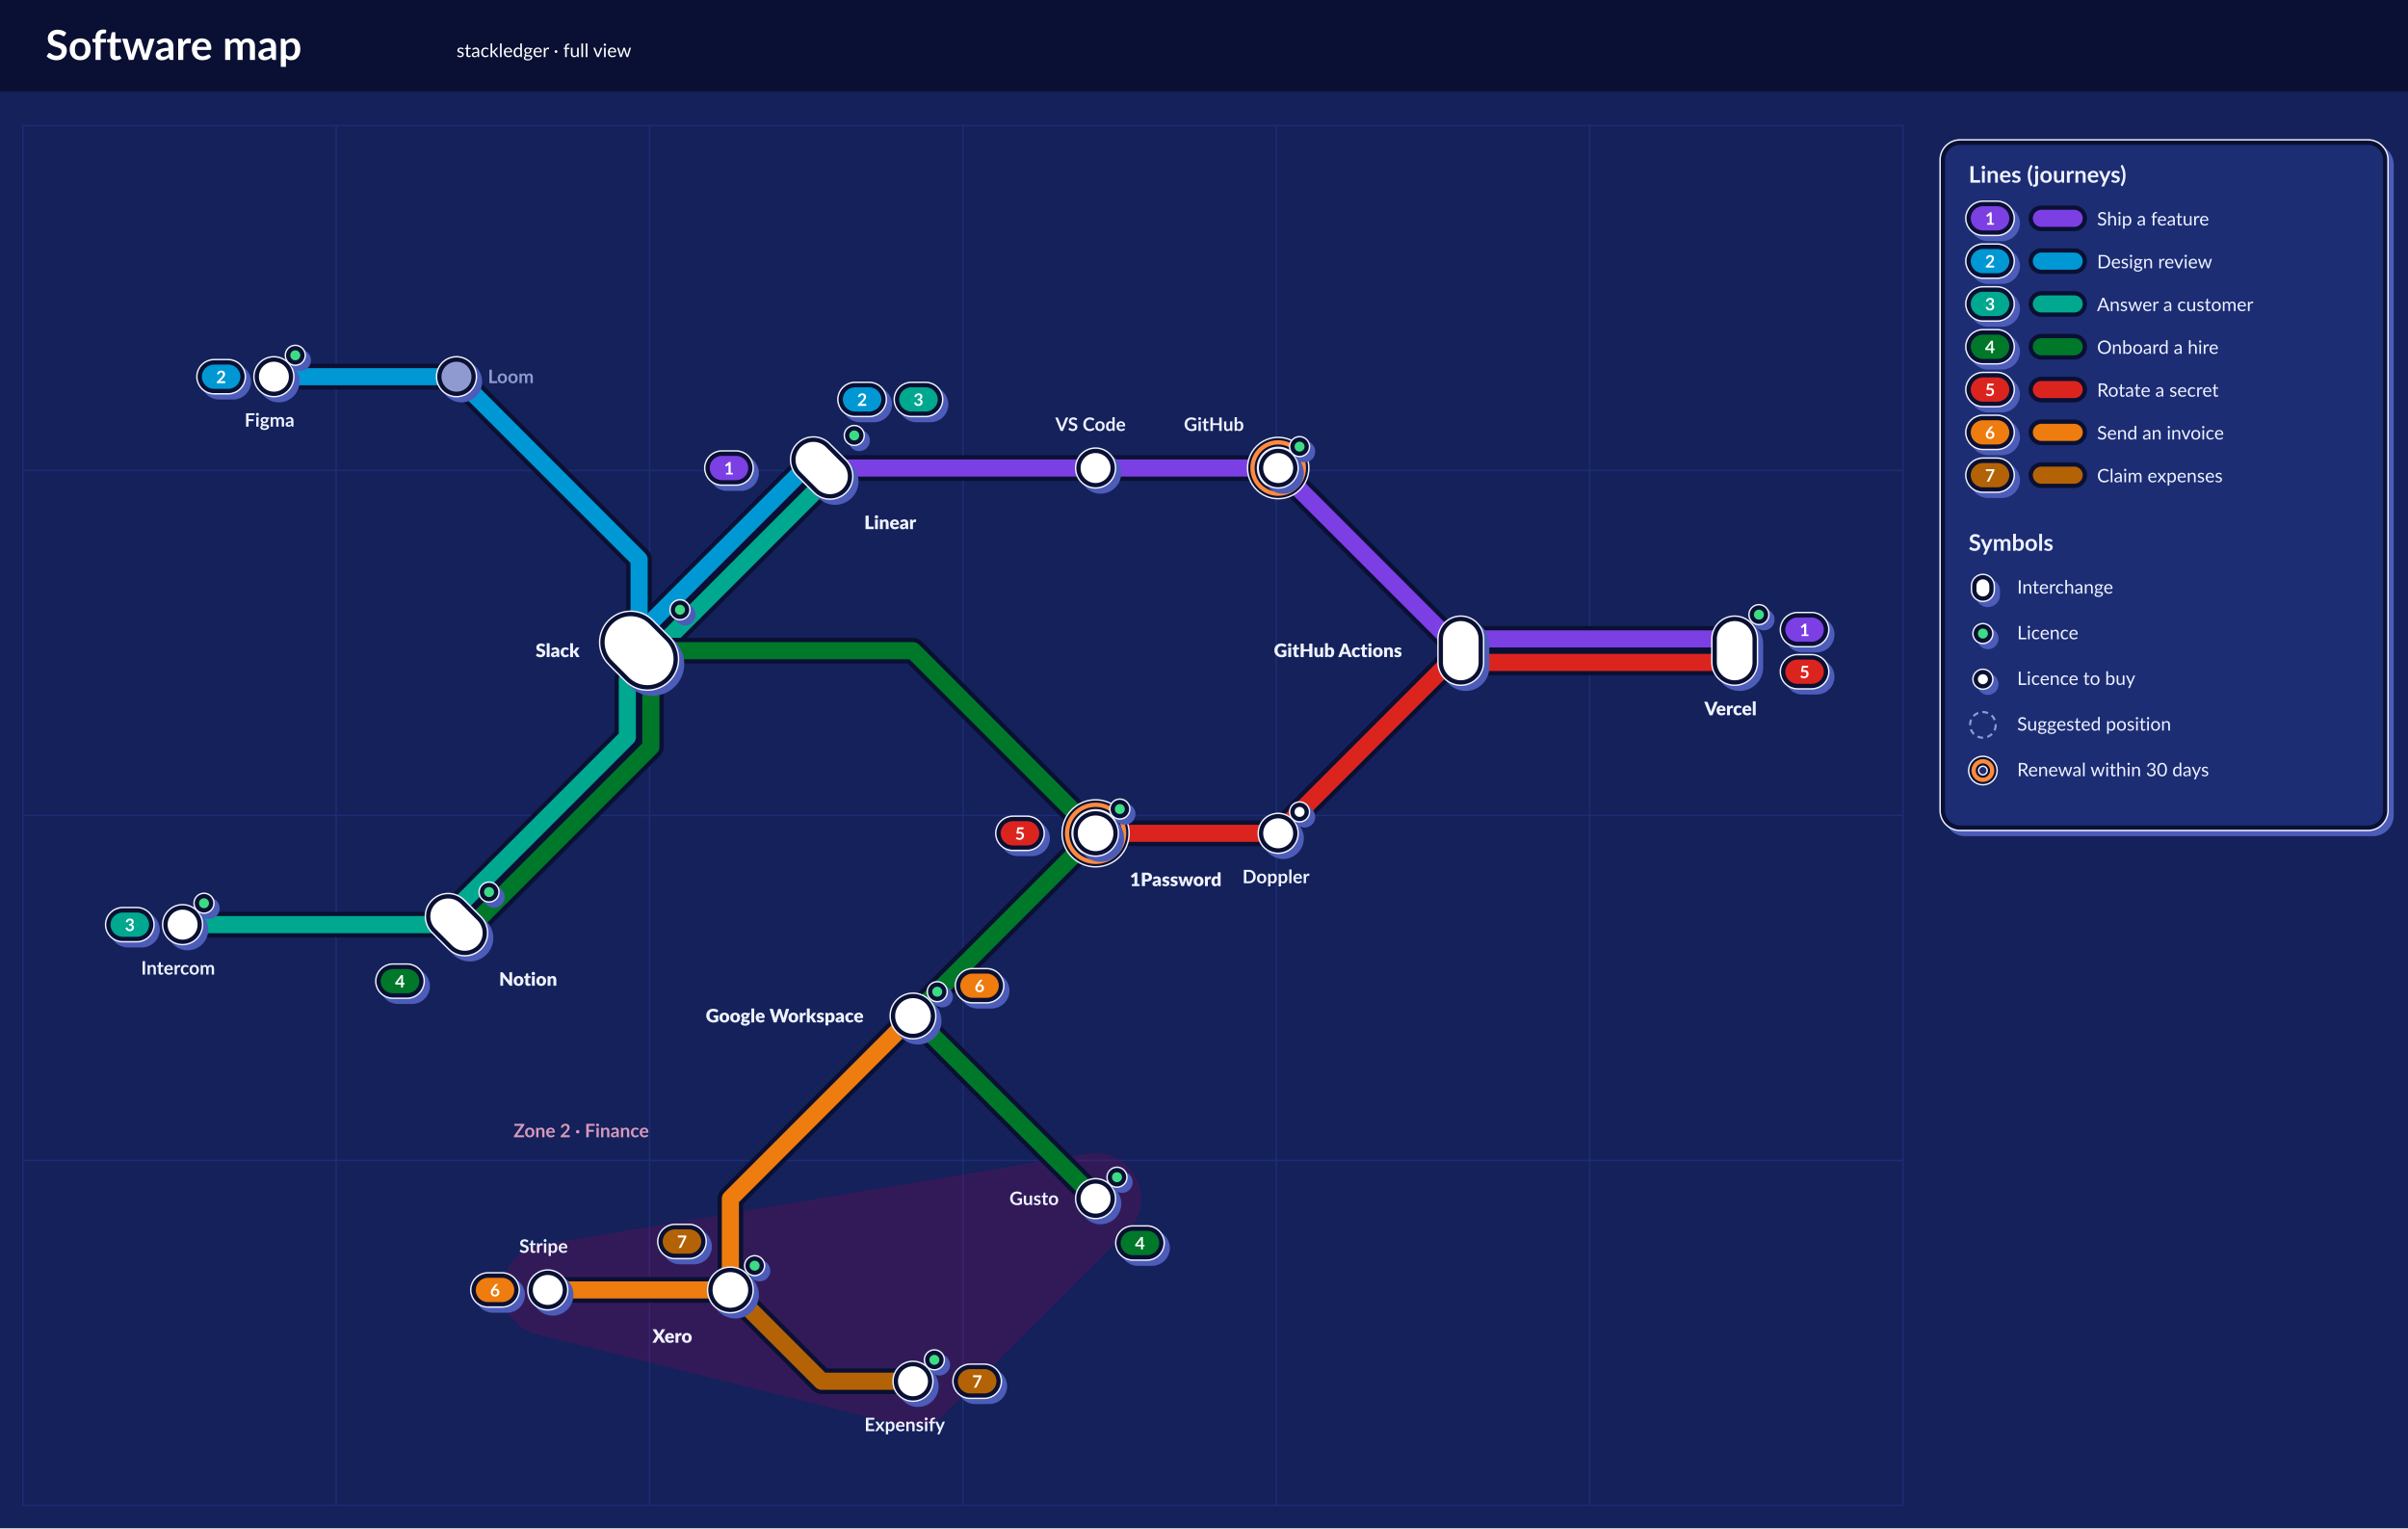
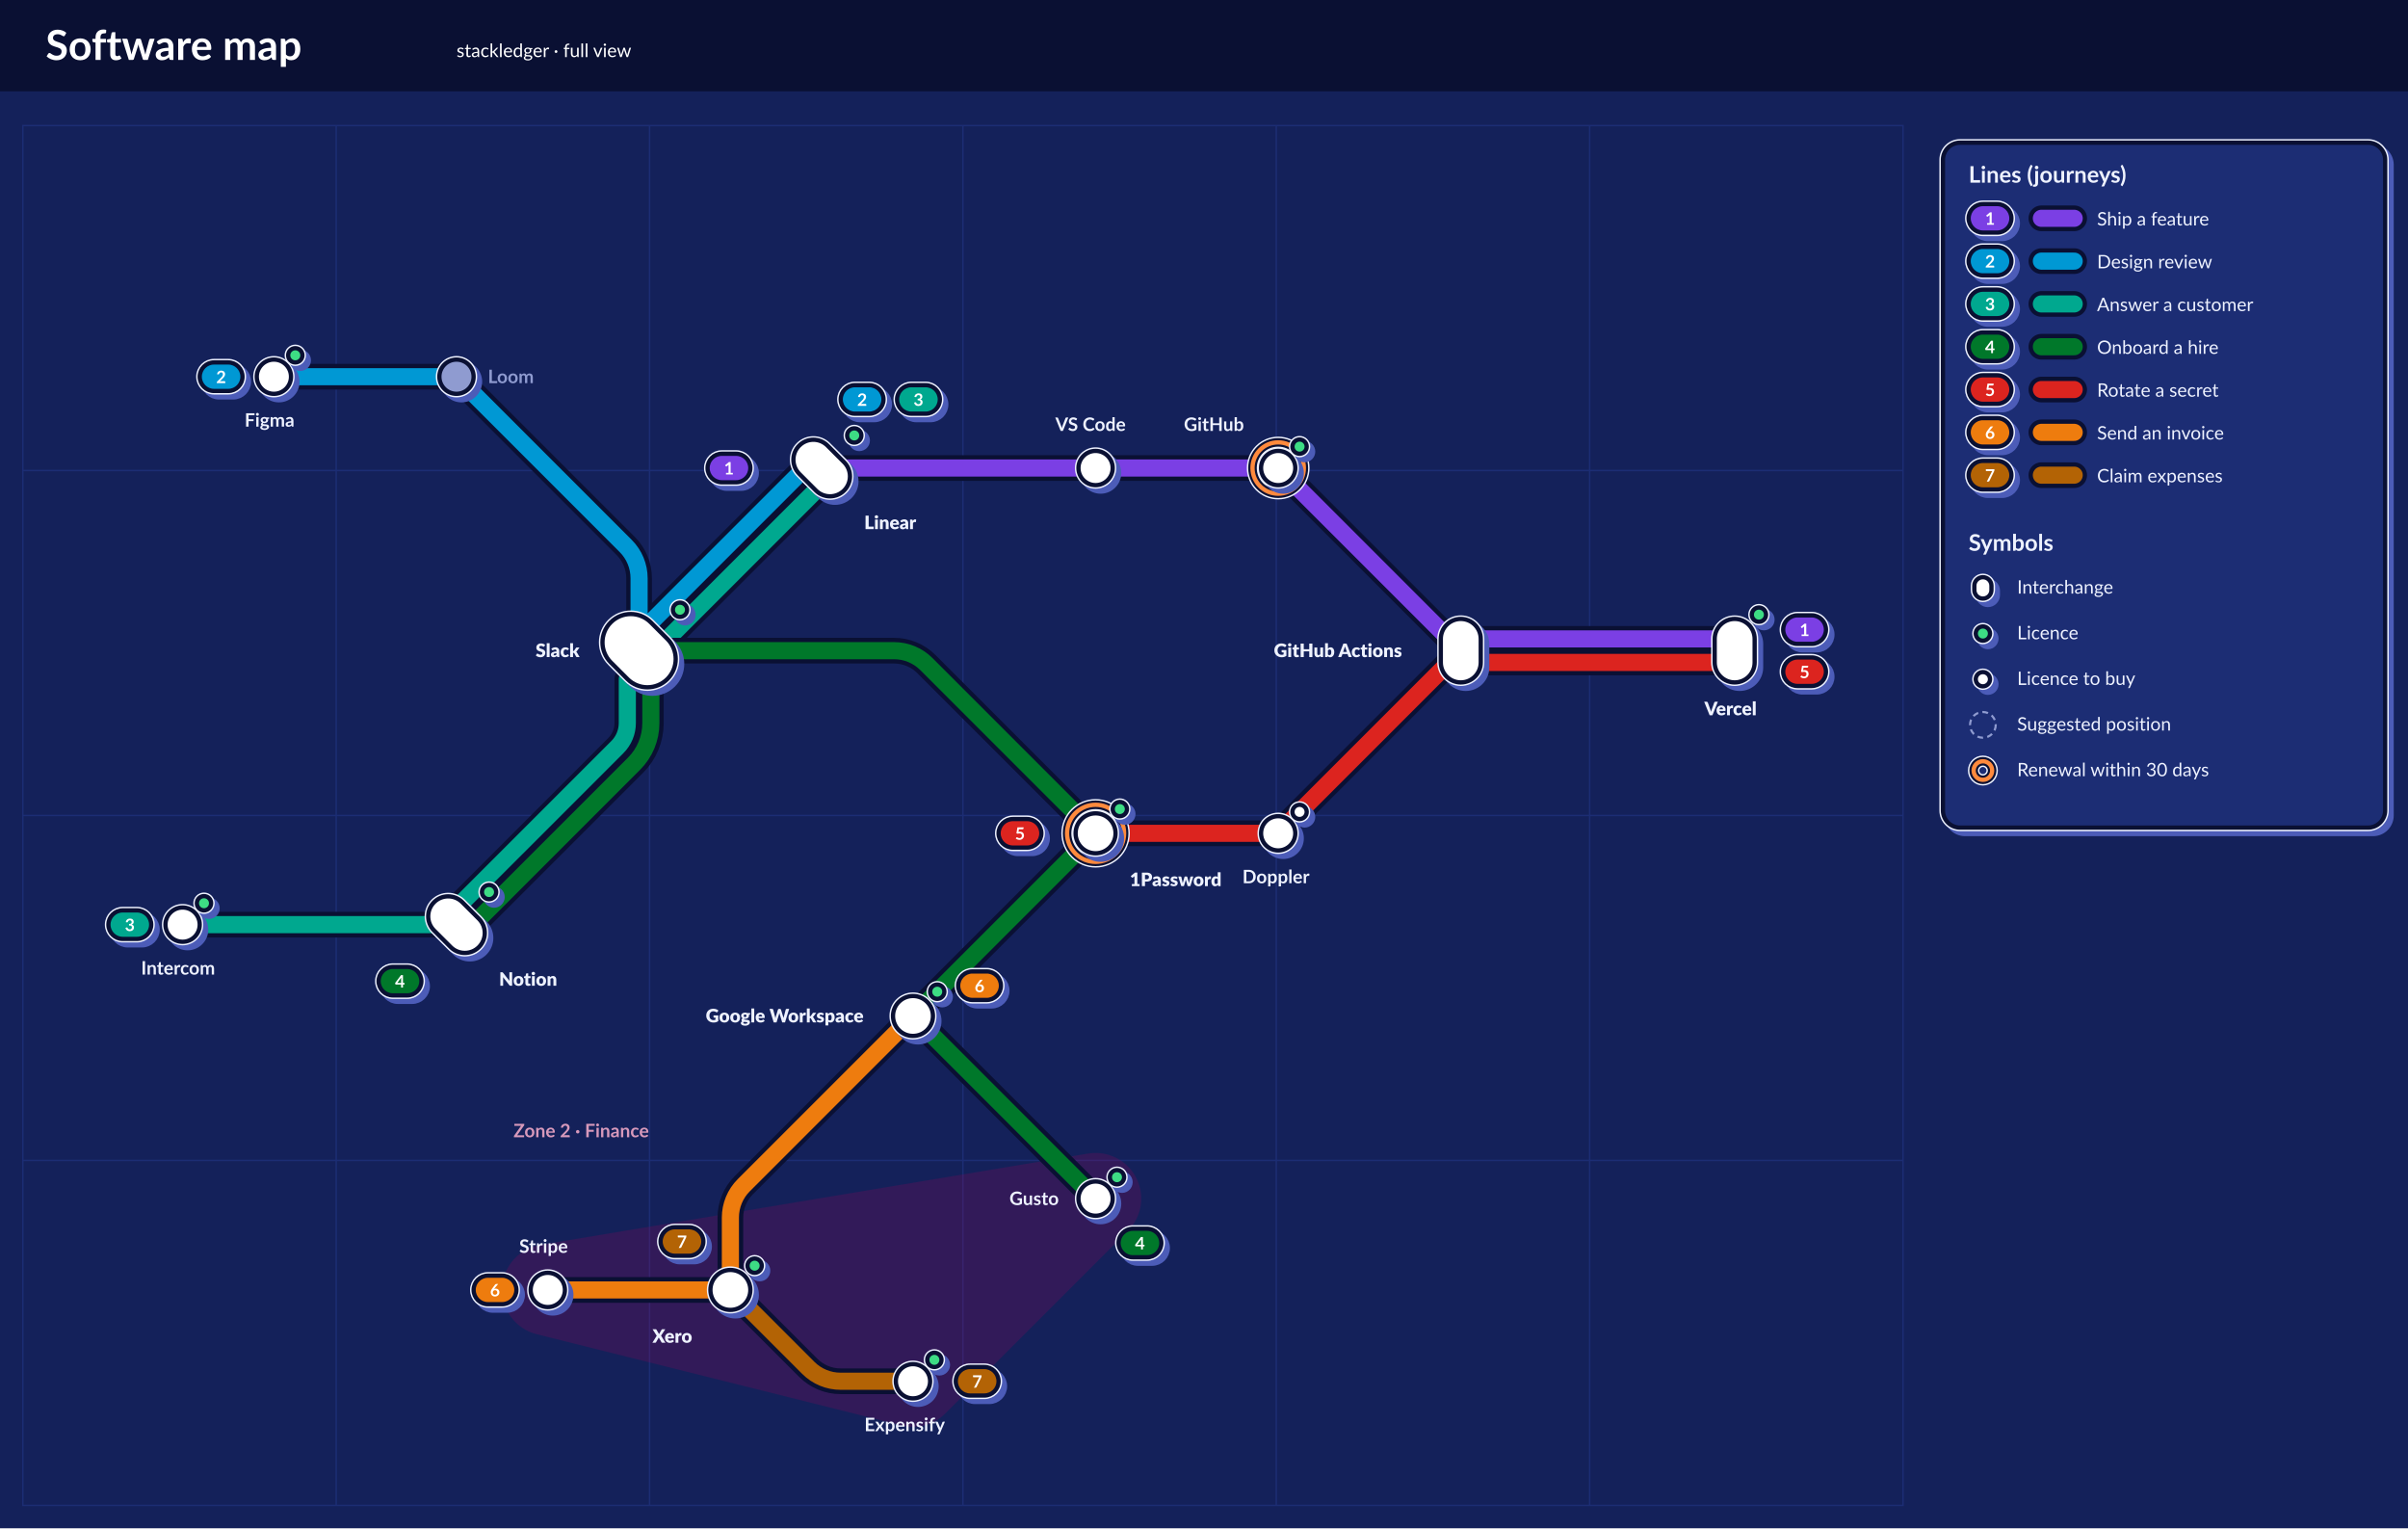
<svg xmlns="http://www.w3.org/2000/svg" role="img" viewBox="-64 -136 1688 1071" width="1688" height="1071" font-family="Lato, Helvetica Neue, Helvetica, Arial, sans-serif">
  <g>
    <rect x="-64" y="-136" width="1688" height="1071" fill="#14215A" />
  </g>
  <g>
    <rect x="-48" y="-48" width="1318" height="967" fill="none" stroke="#1C2D74" stroke-width="1" />
    <line x1="171.67" y1="-48" x2="171.67" y2="919" stroke="#1C2D74" stroke-width="1" />
    <line x1="391.33" y1="-48" x2="391.33" y2="919" stroke="#1C2D74" stroke-width="1" />
    <line x1="611" y1="-48" x2="611" y2="919" stroke="#1C2D74" stroke-width="1" />
    <line x1="830.67" y1="-48" x2="830.67" y2="919" stroke="#1C2D74" stroke-width="1" />
    <line x1="1050.33" y1="-48" x2="1050.33" y2="919" stroke="#1C2D74" stroke-width="1" />
    <line x1="-48" y1="193.75" x2="1270" y2="193.75" stroke="#1C2D74" stroke-width="1" />
    <line x1="-48" y1="435.5" x2="1270" y2="435.5" stroke="#1C2D74" stroke-width="1" />
    <line x1="-48" y1="677.25" x2="1270" y2="677.25" stroke="#1C2D74" stroke-width="1" />
  </g>
  <g>
    <g opacity="0.22" stroke="none">
      <polygon points="320,768 704,704 576,832" fill="#9B0056" stroke="#9B0056" stroke-width="64" stroke-linejoin="round" />
    </g>
    <text x="296" y="661" fill="#D799BB" font-size="13" font-weight="700" text-anchor="start">Zone 2 · Finance</text>
  </g>
  <g>
    <g data-ref="line:ship" data-line="line:ship">
      <path d="M512,192 L832,192 L951.75,311.75 L1152,311.75" fill="none" stroke-linecap="round" stroke-linejoin="round" stroke="#0A1033" stroke-width="18" />
      <path d="M512,192 L832,192 L951.75,311.75 L1152,311.75" fill="none" stroke-linecap="round" stroke-linejoin="round" stroke="#7B3FE4" stroke-width="12" />
    </g>
    <g data-ref="line:design" data-line="line:design">
-       <path d="M128,128 L256,128 L384,256 L384,320 L378.17,314.17 L506.17,186.17" fill="none" stroke-linecap="round" stroke-linejoin="round" stroke="#0A1033" stroke-width="18" />
-       <path d="M128,128 L256,128 L384,256 L384,320 L378.17,314.17 L506.17,186.17" fill="none" stroke-linecap="round" stroke-linejoin="round" stroke="#0098D4" stroke-width="12" />
+       <path d="M128,128 L256,128 L374.63,246.63 A32,32 0 0 1 384,269.25 L384,320 L378.17,314.17 L506.17,186.17" fill="none" stroke-linecap="round" stroke-linejoin="round" stroke="#0A1033" stroke-width="18" />
+       <path d="M128,128 L256,128 L374.63,246.63 A32,32 0 0 1 384,269.25 L384,320 L378.17,314.17 L506.17,186.17" fill="none" stroke-linecap="round" stroke-linejoin="round" stroke="#0098D4" stroke-width="12" />
    </g>
    <g data-ref="line:support" data-line="line:support">
-       <path d="M64,512 L244.33,512 L375.75,380.58 L375.75,339.92 L517.83,197.83" fill="none" stroke-linecap="round" stroke-linejoin="round" stroke="#0A1033" stroke-width="18" />
-       <path d="M64,512 L244.33,512 L375.75,380.58 L375.75,339.92 L517.83,197.83" fill="none" stroke-linecap="round" stroke-linejoin="round" stroke="#00A88F" stroke-width="12" />
+       <path d="M64,512 L244.33,512 L368.79,387.54 A23.75,23.75 0 0 0 375.75,370.75 L375.75,339.92 L517.83,197.83" fill="none" stroke-linecap="round" stroke-linejoin="round" stroke="#0A1033" stroke-width="18" />
+       <path d="M64,512 L244.33,512 L368.79,387.54 A23.75,23.75 0 0 0 375.75,370.75 L375.75,339.92 L517.83,197.83" fill="none" stroke-linecap="round" stroke-linejoin="round" stroke="#00A88F" stroke-width="12" />
    </g>
    <g data-ref="line:onboard" data-line="line:onboard">
-       <path d="M704,704 L576,576 L704,448 L576,320 L392.25,320 L392.25,387.42 L261.83,517.83" fill="none" stroke-linecap="round" stroke-linejoin="round" stroke="#0A1033" stroke-width="18" />
-       <path d="M704,704 L576,576 L704,448 L576,320 L392.25,320 L392.25,387.42 L261.83,517.83" fill="none" stroke-linecap="round" stroke-linejoin="round" stroke="#00782A" stroke-width="12" />
+       <path d="M704,704 L576,576 L704,448 L585.37,329.37 A32,32 0 0 0 562.75,320 L392.25,320 L392.25,370.75 A40.25,40.25 0 0 1 380.46,399.21 L261.83,517.83" fill="none" stroke-linecap="round" stroke-linejoin="round" stroke="#0A1033" stroke-width="18" />
+       <path d="M704,704 L576,576 L704,448 L585.37,329.37 A32,32 0 0 0 562.75,320 L392.25,320 L392.25,370.75 A40.25,40.25 0 0 1 380.46,399.21 L261.83,517.83" fill="none" stroke-linecap="round" stroke-linejoin="round" stroke="#00782A" stroke-width="12" />
    </g>
    <g data-ref="line:secrets" data-line="line:secrets">
      <path d="M704,448 L832,448 L951.75,328.25 L1152,328.25" fill="none" stroke-linecap="round" stroke-linejoin="round" stroke="#0A1033" stroke-width="18" />
      <path d="M704,448 L832,448 L951.75,328.25 L1152,328.25" fill="none" stroke-linecap="round" stroke-linejoin="round" stroke="#DC241F" stroke-width="12" />
    </g>
    <g data-ref="line:invoice" data-line="line:invoice">
-       <path d="M320,768 L448,768 L448,704 L576,576" fill="none" stroke-linecap="round" stroke-linejoin="round" stroke="#0A1033" stroke-width="18" />
-       <path d="M320,768 L448,768 L448,704 L576,576" fill="none" stroke-linecap="round" stroke-linejoin="round" stroke="#EE7C0E" stroke-width="12" />
+       <path d="M320,768 L448,768 L448,717.25 A32,32 0 0 1 457.37,694.63 L576,576" fill="none" stroke-linecap="round" stroke-linejoin="round" stroke="#0A1033" stroke-width="18" />
+       <path d="M320,768 L448,768 L448,717.25 A32,32 0 0 1 457.37,694.63 L576,576" fill="none" stroke-linecap="round" stroke-linejoin="round" stroke="#EE7C0E" stroke-width="12" />
    </g>
    <g data-ref="line:expenses" data-line="line:expenses">
-       <path d="M576,832 L512,832 L448,768" fill="none" stroke-linecap="round" stroke-linejoin="round" stroke="#0A1033" stroke-width="18" />
-       <path d="M576,832 L512,832 L448,768" fill="none" stroke-linecap="round" stroke-linejoin="round" stroke="#B36305" stroke-width="12" />
+       <path d="M576,832 L525.25,832 A32,32 0 0 1 502.63,822.63 L448,768" fill="none" stroke-linecap="round" stroke-linejoin="round" stroke="#0A1033" stroke-width="18" />
+       <path d="M576,832 L525.25,832 A32,32 0 0 1 502.63,822.63 L448,768" fill="none" stroke-linecap="round" stroke-linejoin="round" stroke="#B36305" stroke-width="12" />
    </g>
    <g data-line="line:ship">
      <rect x="435.5" y="185.5" width="30" height="20" rx="10" fill="#4C5CB8" stroke="#4C5CB8" stroke-width="5" stroke-linejoin="round" />
      <rect x="432" y="182" width="30" height="20" rx="10" fill="#EEF2FF" stroke="#EEF2FF" stroke-width="5" stroke-linejoin="round" />
      <rect x="432" y="182" width="30" height="20" rx="10" fill="#7B3FE4" stroke="#0A1033" stroke-width="3" stroke-linejoin="round" />
      <text x="447" y="196.5" fill="#FFFFFF" font-size="12" font-weight="700" text-anchor="middle">1</text>
    </g>
    <g data-line="line:ship">
      <rect x="1189.5" y="298.75" width="30" height="20" rx="10" fill="#4C5CB8" stroke="#4C5CB8" stroke-width="5" stroke-linejoin="round" />
      <rect x="1186" y="295.25" width="30" height="20" rx="10" fill="#EEF2FF" stroke="#EEF2FF" stroke-width="5" stroke-linejoin="round" />
      <rect x="1186" y="295.25" width="30" height="20" rx="10" fill="#7B3FE4" stroke="#0A1033" stroke-width="3" stroke-linejoin="round" />
      <text x="1201" y="309.75" fill="#FFFFFF" font-size="12" font-weight="700" text-anchor="middle">1</text>
    </g>
    <g data-line="line:secrets">
      <rect x="1189.5" y="328.25" width="30" height="20" rx="10" fill="#4C5CB8" stroke="#4C5CB8" stroke-width="5" stroke-linejoin="round" />
      <rect x="1186" y="324.75" width="30" height="20" rx="10" fill="#EEF2FF" stroke="#EEF2FF" stroke-width="5" stroke-linejoin="round" />
      <rect x="1186" y="324.75" width="30" height="20" rx="10" fill="#DC241F" stroke="#0A1033" stroke-width="3" stroke-linejoin="round" />
      <text x="1201" y="339.25" fill="#FFFFFF" font-size="12" font-weight="700" text-anchor="middle">5</text>
    </g>
    <g data-line="line:design">
      <rect x="79.5" y="121.5" width="30" height="20" rx="10" fill="#4C5CB8" stroke="#4C5CB8" stroke-width="5" stroke-linejoin="round" />
      <rect x="76" y="118" width="30" height="20" rx="10" fill="#EEF2FF" stroke="#EEF2FF" stroke-width="5" stroke-linejoin="round" />
      <rect x="76" y="118" width="30" height="20" rx="10" fill="#0098D4" stroke="#0A1033" stroke-width="3" stroke-linejoin="round" />
      <text x="91" y="132.5" fill="#FFFFFF" font-size="12" font-weight="700" text-anchor="middle">2</text>
    </g>
    <g data-line="line:design">
      <rect x="528.83" y="137.42" width="30" height="20" rx="10" fill="#4C5CB8" stroke="#4C5CB8" stroke-width="5" stroke-linejoin="round" />
      <rect x="525.33" y="133.92" width="30" height="20" rx="10" fill="#EEF2FF" stroke="#EEF2FF" stroke-width="5" stroke-linejoin="round" />
      <rect x="525.33" y="133.92" width="30" height="20" rx="10" fill="#0098D4" stroke="#0A1033" stroke-width="3" stroke-linejoin="round" />
      <text x="540.33" y="148.42" fill="#FFFFFF" font-size="12" font-weight="700" text-anchor="middle">2</text>
    </g>
    <g data-line="line:support">
      <rect x="568.33" y="137.42" width="30" height="20" rx="10" fill="#4C5CB8" stroke="#4C5CB8" stroke-width="5" stroke-linejoin="round" />
      <rect x="564.83" y="133.92" width="30" height="20" rx="10" fill="#EEF2FF" stroke="#EEF2FF" stroke-width="5" stroke-linejoin="round" />
      <rect x="564.83" y="133.92" width="30" height="20" rx="10" fill="#00A88F" stroke="#0A1033" stroke-width="3" stroke-linejoin="round" />
      <text x="579.83" y="148.42" fill="#FFFFFF" font-size="12" font-weight="700" text-anchor="middle">3</text>
    </g>
    <g data-line="line:support">
      <rect x="15.5" y="505.5" width="30" height="20" rx="10" fill="#4C5CB8" stroke="#4C5CB8" stroke-width="5" stroke-linejoin="round" />
      <rect x="12" y="502" width="30" height="20" rx="10" fill="#EEF2FF" stroke="#EEF2FF" stroke-width="5" stroke-linejoin="round" />
      <rect x="12" y="502" width="30" height="20" rx="10" fill="#00A88F" stroke="#0A1033" stroke-width="3" stroke-linejoin="round" />
      <text x="27" y="516.5" fill="#FFFFFF" font-size="12" font-weight="700" text-anchor="middle">3</text>
    </g>
    <g data-line="line:onboard">
      <rect x="723.61" y="728.61" width="30" height="20" rx="10" fill="#4C5CB8" stroke="#4C5CB8" stroke-width="5" stroke-linejoin="round" />
      <rect x="720.11" y="725.11" width="30" height="20" rx="10" fill="#EEF2FF" stroke="#EEF2FF" stroke-width="5" stroke-linejoin="round" />
      <rect x="720.11" y="725.11" width="30" height="20" rx="10" fill="#00782A" stroke="#0A1033" stroke-width="3" stroke-linejoin="round" />
      <text x="735.11" y="739.61" fill="#FFFFFF" font-size="12" font-weight="700" text-anchor="middle">4</text>
    </g>
    <g data-line="line:onboard">
      <rect x="204.9" y="545.1" width="30" height="20" rx="10" fill="#4C5CB8" stroke="#4C5CB8" stroke-width="5" stroke-linejoin="round" />
      <rect x="201.4" y="541.6" width="30" height="20" rx="10" fill="#EEF2FF" stroke="#EEF2FF" stroke-width="5" stroke-linejoin="round" />
      <rect x="201.4" y="541.6" width="30" height="20" rx="10" fill="#00782A" stroke="#0A1033" stroke-width="3" stroke-linejoin="round" />
      <text x="216.4" y="556.1" fill="#FFFFFF" font-size="12" font-weight="700" text-anchor="middle">4</text>
    </g>
    <g data-line="line:secrets">
      <rect x="639.5" y="441.5" width="30" height="20" rx="10" fill="#4C5CB8" stroke="#4C5CB8" stroke-width="5" stroke-linejoin="round" />
      <rect x="636" y="438" width="30" height="20" rx="10" fill="#EEF2FF" stroke="#EEF2FF" stroke-width="5" stroke-linejoin="round" />
      <rect x="636" y="438" width="30" height="20" rx="10" fill="#DC241F" stroke="#0A1033" stroke-width="3" stroke-linejoin="round" />
      <text x="651" y="452.5" fill="#FFFFFF" font-size="12" font-weight="700" text-anchor="middle">5</text>
    </g>
    <g data-line="line:invoice">
      <rect x="271.5" y="761.5" width="30" height="20" rx="10" fill="#4C5CB8" stroke="#4C5CB8" stroke-width="5" stroke-linejoin="round" />
      <rect x="268" y="758" width="30" height="20" rx="10" fill="#EEF2FF" stroke="#EEF2FF" stroke-width="5" stroke-linejoin="round" />
      <rect x="268" y="758" width="30" height="20" rx="10" fill="#EE7C0E" stroke="#0A1033" stroke-width="3" stroke-linejoin="round" />
      <text x="283" y="772.5" fill="#FFFFFF" font-size="12" font-weight="700" text-anchor="middle">6</text>
    </g>
    <g data-line="line:invoice">
      <rect x="611.17" y="548.29" width="30" height="20" rx="10" fill="#4C5CB8" stroke="#4C5CB8" stroke-width="5" stroke-linejoin="round" />
      <rect x="607.67" y="544.79" width="30" height="20" rx="10" fill="#EEF2FF" stroke="#EEF2FF" stroke-width="5" stroke-linejoin="round" />
      <rect x="607.67" y="544.79" width="30" height="20" rx="10" fill="#EE7C0E" stroke="#0A1033" stroke-width="3" stroke-linejoin="round" />
      <text x="622.67" y="559.29" fill="#FFFFFF" font-size="12" font-weight="700" text-anchor="middle">6</text>
    </g>
    <g data-line="line:expenses">
      <rect x="609.5" y="825.5" width="30" height="20" rx="10" fill="#4C5CB8" stroke="#4C5CB8" stroke-width="5" stroke-linejoin="round" />
      <rect x="606" y="822" width="30" height="20" rx="10" fill="#EEF2FF" stroke="#EEF2FF" stroke-width="5" stroke-linejoin="round" />
      <rect x="606" y="822" width="30" height="20" rx="10" fill="#B36305" stroke="#0A1033" stroke-width="3" stroke-linejoin="round" />
      <text x="621" y="836.5" fill="#FFFFFF" font-size="12" font-weight="700" text-anchor="middle">7</text>
    </g>
    <g data-line="line:expenses">
      <rect x="402.56" y="727.56" width="30" height="20" rx="10" fill="#4C5CB8" stroke="#4C5CB8" stroke-width="5" stroke-linejoin="round" />
      <rect x="399.06" y="724.06" width="30" height="20" rx="10" fill="#EEF2FF" stroke="#EEF2FF" stroke-width="5" stroke-linejoin="round" />
      <rect x="399.06" y="724.06" width="30" height="20" rx="10" fill="#B36305" stroke="#0A1033" stroke-width="3" stroke-linejoin="round" />
      <text x="414.06" y="738.56" fill="#FFFFFF" font-size="12" font-weight="700" text-anchor="middle">7</text>
    </g>
  </g>
  <g>
    <g data-ref="component:actions" data-line="line:ship line:secrets">
      <path d="M977.5,331.75 L977.5,315.25 A14,14 0 0 0 949.5,315.25 L949.5,331.75 A14,14 0 0 0 977.5,331.75 Z" fill="#4C5CB8" stroke="#4C5CB8" stroke-width="5" stroke-linejoin="round" />
      <path d="M974,328.25 L974,311.75 A14,14 0 0 0 946,311.75 L946,328.25 A14,14 0 0 0 974,328.25 Z" fill="#EEF2FF" stroke="#EEF2FF" stroke-width="5" stroke-linejoin="round" />
      <path d="M974,328.25 L974,311.75 A14,14 0 0 0 946,311.75 L946,328.25 A14,14 0 0 0 974,328.25 Z" fill="#FFFFFF" stroke="#0A1033" stroke-width="3" stroke-linejoin="round" />
    </g>
    <g data-ref="component:doppler" data-line="line:secrets">
      <circle cx="835.5" cy="451.5" r="12" fill="#4C5CB8" stroke="#4C5CB8" stroke-width="5" stroke-linejoin="round" />
      <circle cx="832" cy="448" r="12" fill="#EEF2FF" stroke="#EEF2FF" stroke-width="5" stroke-linejoin="round" />
      <circle cx="832" cy="448" r="12" fill="#FFFFFF" stroke="#0A1033" stroke-width="3" stroke-linejoin="round" />
      <circle cx="850.5" cy="436.5" r="5" fill="#4C5CB8" stroke="#4C5CB8" stroke-width="5" stroke-linejoin="round" />
      <circle cx="847" cy="433" r="5" fill="#EEF2FF" stroke="#EEF2FF" stroke-width="5" stroke-linejoin="round" />
      <circle cx="847" cy="433" r="5" fill="#FFFFFF" stroke="#0A1033" stroke-width="3" stroke-linejoin="round" />
    </g>
    <g data-ref="component:expensify" data-line="line:expenses" data-zone="finance">
      <circle cx="579.5" cy="835.5" r="12" fill="#4C5CB8" stroke="#4C5CB8" stroke-width="5" stroke-linejoin="round" />
      <circle cx="576" cy="832" r="12" fill="#EEF2FF" stroke="#EEF2FF" stroke-width="5" stroke-linejoin="round" />
      <circle cx="576" cy="832" r="12" fill="#FFFFFF" stroke="#0A1033" stroke-width="3" stroke-linejoin="round" />
      <circle cx="594.5" cy="820.5" r="5" fill="#4C5CB8" stroke="#4C5CB8" stroke-width="5" stroke-linejoin="round" />
      <circle cx="591" cy="817" r="5" fill="#EEF2FF" stroke="#EEF2FF" stroke-width="5" stroke-linejoin="round" />
      <circle cx="591" cy="817" r="5" fill="#3DDC84" stroke="#0A1033" stroke-width="3" stroke-linejoin="round" />
    </g>
    <g data-ref="component:figma" data-line="line:design">
      <circle cx="131.5" cy="131.5" r="12" fill="#4C5CB8" stroke="#4C5CB8" stroke-width="5" stroke-linejoin="round" />
      <circle cx="128" cy="128" r="12" fill="#EEF2FF" stroke="#EEF2FF" stroke-width="5" stroke-linejoin="round" />
      <circle cx="128" cy="128" r="12" fill="#FFFFFF" stroke="#0A1033" stroke-width="3" stroke-linejoin="round" />
      <circle cx="146.5" cy="116.5" r="5" fill="#4C5CB8" stroke="#4C5CB8" stroke-width="5" stroke-linejoin="round" />
      <circle cx="143" cy="113" r="5" fill="#EEF2FF" stroke="#EEF2FF" stroke-width="5" stroke-linejoin="round" />
      <circle cx="143" cy="113" r="5" fill="#3DDC84" stroke="#0A1033" stroke-width="3" stroke-linejoin="round" />
    </g>
    <g data-ref="component:github" data-line="line:ship">
      <circle cx="832" cy="192" r="18" fill="none" stroke="#EEF2FF" stroke-width="8" />
      <circle cx="832" cy="192" r="18" fill="none" stroke="#0A1033" stroke-width="6" />
      <circle cx="832" cy="192" r="18" fill="none" stroke="#FF8A3D" stroke-width="3" />
      <circle cx="835.5" cy="195.5" r="12" fill="#4C5CB8" stroke="#4C5CB8" stroke-width="5" stroke-linejoin="round" />
      <circle cx="832" cy="192" r="12" fill="#EEF2FF" stroke="#EEF2FF" stroke-width="5" stroke-linejoin="round" />
      <circle cx="832" cy="192" r="12" fill="#FFFFFF" stroke="#0A1033" stroke-width="3" stroke-linejoin="round" />
      <circle cx="850.5" cy="180.5" r="5" fill="#4C5CB8" stroke="#4C5CB8" stroke-width="5" stroke-linejoin="round" />
      <circle cx="847" cy="177" r="5" fill="#EEF2FF" stroke="#EEF2FF" stroke-width="5" stroke-linejoin="round" />
      <circle cx="847" cy="177" r="5" fill="#3DDC84" stroke="#0A1033" stroke-width="3" stroke-linejoin="round" />
    </g>
    <g data-ref="component:google" data-line="line:onboard line:invoice">
      <circle cx="579.5" cy="579.5" r="14" fill="#4C5CB8" stroke="#4C5CB8" stroke-width="5" stroke-linejoin="round" />
      <circle cx="576" cy="576" r="14" fill="#EEF2FF" stroke="#EEF2FF" stroke-width="5" stroke-linejoin="round" />
      <circle cx="576" cy="576" r="14" fill="#FFFFFF" stroke="#0A1033" stroke-width="3" stroke-linejoin="round" />
      <circle cx="596.5" cy="562.5" r="5" fill="#4C5CB8" stroke="#4C5CB8" stroke-width="5" stroke-linejoin="round" />
      <circle cx="593" cy="559" r="5" fill="#EEF2FF" stroke="#EEF2FF" stroke-width="5" stroke-linejoin="round" />
      <circle cx="593" cy="559" r="5" fill="#3DDC84" stroke="#0A1033" stroke-width="3" stroke-linejoin="round" />
    </g>
    <g data-ref="component:gusto" data-line="line:onboard" data-zone="finance">
      <circle cx="707.5" cy="707.5" r="12" fill="#4C5CB8" stroke="#4C5CB8" stroke-width="5" stroke-linejoin="round" />
      <circle cx="704" cy="704" r="12" fill="#EEF2FF" stroke="#EEF2FF" stroke-width="5" stroke-linejoin="round" />
      <circle cx="704" cy="704" r="12" fill="#FFFFFF" stroke="#0A1033" stroke-width="3" stroke-linejoin="round" />
      <circle cx="722.5" cy="692.5" r="5" fill="#4C5CB8" stroke="#4C5CB8" stroke-width="5" stroke-linejoin="round" />
      <circle cx="719" cy="689" r="5" fill="#EEF2FF" stroke="#EEF2FF" stroke-width="5" stroke-linejoin="round" />
      <circle cx="719" cy="689" r="5" fill="#3DDC84" stroke="#0A1033" stroke-width="3" stroke-linejoin="round" />
    </g>
    <g data-ref="component:intercom" data-line="line:support">
      <circle cx="67.5" cy="515.5" r="12" fill="#4C5CB8" stroke="#4C5CB8" stroke-width="5" stroke-linejoin="round" />
      <circle cx="64" cy="512" r="12" fill="#EEF2FF" stroke="#EEF2FF" stroke-width="5" stroke-linejoin="round" />
      <circle cx="64" cy="512" r="12" fill="#FFFFFF" stroke="#0A1033" stroke-width="3" stroke-linejoin="round" />
      <circle cx="82.5" cy="500.5" r="5" fill="#4C5CB8" stroke="#4C5CB8" stroke-width="5" stroke-linejoin="round" />
      <circle cx="79" cy="497" r="5" fill="#EEF2FF" stroke="#EEF2FF" stroke-width="5" stroke-linejoin="round" />
      <circle cx="79" cy="497" r="5" fill="#3DDC84" stroke="#0A1033" stroke-width="3" stroke-linejoin="round" />
    </g>
    <g data-ref="component:linear" data-line="line:ship line:design line:support">
      <path d="M531.23,191.43 L519.57,179.77 A14,14 0 0 0 499.77,199.57 L511.43,211.23 A14,14 0 0 0 531.23,191.43 Z" fill="#4C5CB8" stroke="#4C5CB8" stroke-width="5" stroke-linejoin="round" />
      <path d="M527.73,187.93 L516.07,176.27 A14,14 0 0 0 496.27,196.07 L507.93,207.73 A14,14 0 0 0 527.73,187.93 Z" fill="#EEF2FF" stroke="#EEF2FF" stroke-width="5" stroke-linejoin="round" />
      <path d="M527.73,187.93 L516.07,176.27 A14,14 0 0 0 496.27,196.07 L507.93,207.73 A14,14 0 0 0 527.73,187.93 Z" fill="#FFFFFF" stroke="#0A1033" stroke-width="3" stroke-linejoin="round" />
      <circle cx="538.33" cy="172.67" r="5" fill="#4C5CB8" stroke="#4C5CB8" stroke-width="5" stroke-linejoin="round" />
      <circle cx="534.83" cy="169.17" r="5" fill="#EEF2FF" stroke="#EEF2FF" stroke-width="5" stroke-linejoin="round" />
      <circle cx="534.83" cy="169.17" r="5" fill="#3DDC84" stroke="#0A1033" stroke-width="3" stroke-linejoin="round" />
    </g>
    <g data-ref="component:loom" data-line="line:design">
      <circle cx="259.5" cy="131.5" r="12" fill="#4C5CB8" stroke="#4C5CB8" stroke-width="5" stroke-linejoin="round" />
      <circle cx="256" cy="128" r="12" fill="#EEF2FF" stroke="#EEF2FF" stroke-width="5" stroke-linejoin="round" />
      <circle cx="256" cy="128" r="12" fill="#8F9BD0" stroke="#0A1033" stroke-width="3" stroke-linejoin="round" />
    </g>
    <g data-ref="component:notion" data-line="line:support line:onboard">
      <path d="M275.23,511.43 L263.57,499.77 A14,14 0 0 0 243.77,519.57 L255.43,531.23 A14,14 0 0 0 275.23,511.43 Z" fill="#4C5CB8" stroke="#4C5CB8" stroke-width="5" stroke-linejoin="round" />
      <path d="M271.73,507.93 L260.07,496.27 A14,14 0 0 0 240.27,516.07 L251.93,527.73 A14,14 0 0 0 271.73,507.93 Z" fill="#EEF2FF" stroke="#EEF2FF" stroke-width="5" stroke-linejoin="round" />
      <path d="M271.73,507.93 L260.07,496.27 A14,14 0 0 0 240.27,516.07 L251.93,527.73 A14,14 0 0 0 271.73,507.93 Z" fill="#FFFFFF" stroke="#0A1033" stroke-width="3" stroke-linejoin="round" />
      <circle cx="282.33" cy="492.67" r="5" fill="#4C5CB8" stroke="#4C5CB8" stroke-width="5" stroke-linejoin="round" />
      <circle cx="278.83" cy="489.17" r="5" fill="#EEF2FF" stroke="#EEF2FF" stroke-width="5" stroke-linejoin="round" />
      <circle cx="278.83" cy="489.17" r="5" fill="#3DDC84" stroke="#0A1033" stroke-width="3" stroke-linejoin="round" />
    </g>
    <g data-ref="component:onepass" data-line="line:onboard line:secrets">
      <circle cx="704" cy="448" r="20" fill="none" stroke="#EEF2FF" stroke-width="8" />
      <circle cx="704" cy="448" r="20" fill="none" stroke="#0A1033" stroke-width="6" />
      <circle cx="704" cy="448" r="20" fill="none" stroke="#FF8A3D" stroke-width="3" />
      <circle cx="707.5" cy="451.5" r="14" fill="#4C5CB8" stroke="#4C5CB8" stroke-width="5" stroke-linejoin="round" />
      <circle cx="704" cy="448" r="14" fill="#EEF2FF" stroke="#EEF2FF" stroke-width="5" stroke-linejoin="round" />
      <circle cx="704" cy="448" r="14" fill="#FFFFFF" stroke="#0A1033" stroke-width="3" stroke-linejoin="round" />
      <circle cx="724.5" cy="434.5" r="5" fill="#4C5CB8" stroke="#4C5CB8" stroke-width="5" stroke-linejoin="round" />
      <circle cx="721" cy="431" r="5" fill="#EEF2FF" stroke="#EEF2FF" stroke-width="5" stroke-linejoin="round" />
      <circle cx="721" cy="431" r="5" fill="#3DDC84" stroke="#0A1033" stroke-width="3" stroke-linejoin="round" />
    </g>
    <g data-ref="component:slack" data-line="line:design line:support line:onboard">
      <path d="M407.36,315.31 L395.69,303.64 A19.83,19.83 0 0 0 367.64,331.69 L379.31,343.36 A19.83,19.83 0 0 0 407.36,315.31 Z" fill="#4C5CB8" stroke="#4C5CB8" stroke-width="5" stroke-linejoin="round" />
      <path d="M403.86,311.81 L392.19,300.14 A19.83,19.83 0 0 0 364.14,328.19 L375.81,339.86 A19.83,19.83 0 0 0 403.86,311.81 Z" fill="#EEF2FF" stroke="#EEF2FF" stroke-width="5" stroke-linejoin="round" />
      <path d="M403.86,311.81 L392.19,300.14 A19.83,19.83 0 0 0 364.14,328.19 L375.81,339.86 A19.83,19.83 0 0 0 403.86,311.81 Z" fill="#FFFFFF" stroke="#0A1033" stroke-width="3" stroke-linejoin="round" />
      <circle cx="416.17" cy="294.83" r="5" fill="#4C5CB8" stroke="#4C5CB8" stroke-width="5" stroke-linejoin="round" />
      <circle cx="412.67" cy="291.33" r="5" fill="#EEF2FF" stroke="#EEF2FF" stroke-width="5" stroke-linejoin="round" />
      <circle cx="412.67" cy="291.33" r="5" fill="#3DDC84" stroke="#0A1033" stroke-width="3" stroke-linejoin="round" />
    </g>
    <g data-ref="component:stripe" data-line="line:invoice" data-zone="finance">
      <circle cx="323.5" cy="771.5" r="12" fill="#4C5CB8" stroke="#4C5CB8" stroke-width="5" stroke-linejoin="round" />
      <circle cx="320" cy="768" r="12" fill="#EEF2FF" stroke="#EEF2FF" stroke-width="5" stroke-linejoin="round" />
      <circle cx="320" cy="768" r="12" fill="#FFFFFF" stroke="#0A1033" stroke-width="3" stroke-linejoin="round" />
    </g>
    <g data-ref="component:vercel" data-line="line:ship line:secrets">
      <path d="M1141.5,315.25 L1141.5,331.75 A14,14 0 0 0 1169.5,331.75 L1169.5,315.25 A14,14 0 0 0 1141.5,315.25 Z" fill="#4C5CB8" stroke="#4C5CB8" stroke-width="5" stroke-linejoin="round" />
      <path d="M1138,311.75 L1138,328.25 A14,14 0 0 0 1166,328.25 L1166,311.75 A14,14 0 0 0 1138,311.75 Z" fill="#EEF2FF" stroke="#EEF2FF" stroke-width="5" stroke-linejoin="round" />
      <path d="M1138,311.75 L1138,328.25 A14,14 0 0 0 1166,328.25 L1166,311.75 A14,14 0 0 0 1138,311.75 Z" fill="#FFFFFF" stroke="#0A1033" stroke-width="3" stroke-linejoin="round" />
      <circle cx="1172.5" cy="298.25" r="5" fill="#4C5CB8" stroke="#4C5CB8" stroke-width="5" stroke-linejoin="round" />
      <circle cx="1169" cy="294.75" r="5" fill="#EEF2FF" stroke="#EEF2FF" stroke-width="5" stroke-linejoin="round" />
      <circle cx="1169" cy="294.75" r="5" fill="#3DDC84" stroke="#0A1033" stroke-width="3" stroke-linejoin="round" />
    </g>
    <g data-ref="component:vscode" data-line="line:ship">
      <circle cx="707.5" cy="195.5" r="12" fill="#4C5CB8" stroke="#4C5CB8" stroke-width="5" stroke-linejoin="round" />
      <circle cx="704" cy="192" r="12" fill="#EEF2FF" stroke="#EEF2FF" stroke-width="5" stroke-linejoin="round" />
      <circle cx="704" cy="192" r="12" fill="#FFFFFF" stroke="#0A1033" stroke-width="3" stroke-linejoin="round" />
    </g>
    <g data-ref="component:xero" data-line="line:invoice line:expenses" data-zone="finance">
      <circle cx="451.5" cy="771.5" r="14" fill="#4C5CB8" stroke="#4C5CB8" stroke-width="5" stroke-linejoin="round" />
      <circle cx="448" cy="768" r="14" fill="#EEF2FF" stroke="#EEF2FF" stroke-width="5" stroke-linejoin="round" />
      <circle cx="448" cy="768" r="14" fill="#FFFFFF" stroke="#0A1033" stroke-width="3" stroke-linejoin="round" />
      <circle cx="468.5" cy="754.5" r="5" fill="#4C5CB8" stroke="#4C5CB8" stroke-width="5" stroke-linejoin="round" />
      <circle cx="465" cy="751" r="5" fill="#EEF2FF" stroke="#EEF2FF" stroke-width="5" stroke-linejoin="round" />
      <circle cx="465" cy="751" r="5" fill="#3DDC84" stroke="#0A1033" stroke-width="3" stroke-linejoin="round" />
    </g>
  </g>
  <g>
    <text x="541.83" y="234.83" fill="#EEF2FF" font-size="13" font-weight="900" data-line="line:ship line:design line:support">Linear</text>
    <text x="311.43" y="324.5" fill="#EEF2FF" font-size="13" font-weight="900" data-line="line:design line:support line:onboard">Slack</text>
    <text x="828.95" y="324.5" fill="#EEF2FF" font-size="13" font-weight="900" data-line="line:ship line:secrets">GitHub Actions</text>
    <text x="430.7" y="580.5" fill="#EEF2FF" font-size="13" font-weight="900" data-line="line:onboard line:invoice">Google Workspace</text>
    <text x="285.83" y="554.83" fill="#EEF2FF" font-size="13" font-weight="900" data-line="line:support line:onboard">Notion</text>
    <text x="728" y="485" fill="#EEF2FF" font-size="13" font-weight="900" data-line="line:onboard line:secrets">1Password</text>
    <text x="1130.8" y="365.25" fill="#EEF2FF" font-size="13" font-weight="900" data-line="line:ship line:secrets">Vercel</text>
    <text x="393.4" y="805" fill="#EEF2FF" font-size="13" font-weight="900" data-line="line:invoice line:expenses" data-zone="finance">Xero</text>
    <text x="806.9" y="483" fill="#EEF2FF" font-size="13" font-weight="700" data-line="line:secrets">Doppler</text>
    <text x="541.95" y="867" fill="#EEF2FF" font-size="13" font-weight="700" data-line="line:expenses" data-zone="finance">Expensify</text>
    <text x="107.45" y="163" fill="#EEF2FF" font-size="13" font-weight="700" data-line="line:design">Figma</text>
    <text x="765.9" y="166" fill="#EEF2FF" font-size="13" font-weight="700" data-line="line:ship">GitHub</text>
    <text x="643.6" y="708.5" fill="#EEF2FF" font-size="13" font-weight="700" data-line="line:onboard" data-zone="finance">Gusto</text>
    <text x="34.9" y="547" fill="#EEF2FF" font-size="13" font-weight="700" data-line="line:support">Intercom</text>
    <text x="278" y="132.5" fill="#8F9BD0" font-size="13" font-weight="700" data-line="line:design">Loom</text>
    <text x="299.95" y="742" fill="#EEF2FF" font-size="13" font-weight="700" data-line="line:invoice" data-zone="finance">Stripe</text>
    <text x="675.8" y="166" fill="#EEF2FF" font-size="13" font-weight="700" data-line="line:ship">VS Code</text>
  </g>
  <g>
    <rect x="-64" y="-136" width="1688" height="64" fill="#0A1033" />
    <text x="-32" y="-94" fill="#FFFFFF" font-size="29" font-weight="700">Software map</text>
    <text x="256" y="-96" fill="#FFFFFF" font-size="13">stackledger · full view</text>
  </g>
  <g>
    <rect x="1301.5" y="-32.5" width="310" height="480" fill="#4C5CB8" stroke="#4C5CB8" stroke-width="5" rx="12" />
    <rect x="1298" y="-36" width="310" height="480" fill="#EEF2FF" stroke="#EEF2FF" stroke-width="5" rx="12" />
    <rect x="1298" y="-36" width="310" height="480" fill="#1C2D74" stroke="#0A1033" stroke-width="3" rx="12" />
    <text x="1316" y="-8" fill="#EEF2FF" font-size="16" font-weight="700">Lines (journeys)</text>
    <g data-line="line:ship">
      <rect x="1319.5" y="10.5" width="30" height="20" rx="10" fill="#4C5CB8" stroke="#4C5CB8" stroke-width="5" stroke-linejoin="round" />
      <rect x="1316" y="7" width="30" height="20" rx="10" fill="#EEF2FF" stroke="#EEF2FF" stroke-width="5" stroke-linejoin="round" />
      <rect x="1316" y="7" width="30" height="20" rx="10" fill="#7B3FE4" stroke="#0A1033" stroke-width="3" stroke-linejoin="round" />
      <text x="1331" y="21.5" fill="#FFFFFF" font-size="12" font-weight="700" text-anchor="middle">1</text>
      <path d="M1367,17 L1390,17" fill="none" stroke-linecap="round" stroke-linejoin="round" stroke="#0A1033" stroke-width="18" />
      <path d="M1367,17 L1390,17" fill="none" stroke-linecap="round" stroke-linejoin="round" stroke="#7B3FE4" stroke-width="12" />
      <text x="1406" y="22" fill="#EEF2FF" font-size="13">Ship a feature</text>
    </g>
    <g data-line="line:design">
      <rect x="1319.5" y="40.5" width="30" height="20" rx="10" fill="#4C5CB8" stroke="#4C5CB8" stroke-width="5" stroke-linejoin="round" />
      <rect x="1316" y="37" width="30" height="20" rx="10" fill="#EEF2FF" stroke="#EEF2FF" stroke-width="5" stroke-linejoin="round" />
      <rect x="1316" y="37" width="30" height="20" rx="10" fill="#0098D4" stroke="#0A1033" stroke-width="3" stroke-linejoin="round" />
      <text x="1331" y="51.5" fill="#FFFFFF" font-size="12" font-weight="700" text-anchor="middle">2</text>
      <path d="M1367,47 L1390,47" fill="none" stroke-linecap="round" stroke-linejoin="round" stroke="#0A1033" stroke-width="18" />
      <path d="M1367,47 L1390,47" fill="none" stroke-linecap="round" stroke-linejoin="round" stroke="#0098D4" stroke-width="12" />
      <text x="1406" y="52" fill="#EEF2FF" font-size="13">Design review</text>
    </g>
    <g data-line="line:support">
      <rect x="1319.5" y="70.5" width="30" height="20" rx="10" fill="#4C5CB8" stroke="#4C5CB8" stroke-width="5" stroke-linejoin="round" />
      <rect x="1316" y="67" width="30" height="20" rx="10" fill="#EEF2FF" stroke="#EEF2FF" stroke-width="5" stroke-linejoin="round" />
      <rect x="1316" y="67" width="30" height="20" rx="10" fill="#00A88F" stroke="#0A1033" stroke-width="3" stroke-linejoin="round" />
      <text x="1331" y="81.5" fill="#FFFFFF" font-size="12" font-weight="700" text-anchor="middle">3</text>
      <path d="M1367,77 L1390,77" fill="none" stroke-linecap="round" stroke-linejoin="round" stroke="#0A1033" stroke-width="18" />
      <path d="M1367,77 L1390,77" fill="none" stroke-linecap="round" stroke-linejoin="round" stroke="#00A88F" stroke-width="12" />
      <text x="1406" y="82" fill="#EEF2FF" font-size="13">Answer a customer</text>
    </g>
    <g data-line="line:onboard">
      <rect x="1319.5" y="100.5" width="30" height="20" rx="10" fill="#4C5CB8" stroke="#4C5CB8" stroke-width="5" stroke-linejoin="round" />
      <rect x="1316" y="97" width="30" height="20" rx="10" fill="#EEF2FF" stroke="#EEF2FF" stroke-width="5" stroke-linejoin="round" />
      <rect x="1316" y="97" width="30" height="20" rx="10" fill="#00782A" stroke="#0A1033" stroke-width="3" stroke-linejoin="round" />
      <text x="1331" y="111.5" fill="#FFFFFF" font-size="12" font-weight="700" text-anchor="middle">4</text>
      <path d="M1367,107 L1390,107" fill="none" stroke-linecap="round" stroke-linejoin="round" stroke="#0A1033" stroke-width="18" />
      <path d="M1367,107 L1390,107" fill="none" stroke-linecap="round" stroke-linejoin="round" stroke="#00782A" stroke-width="12" />
      <text x="1406" y="112" fill="#EEF2FF" font-size="13">Onboard a hire</text>
    </g>
    <g data-line="line:secrets">
      <rect x="1319.5" y="130.5" width="30" height="20" rx="10" fill="#4C5CB8" stroke="#4C5CB8" stroke-width="5" stroke-linejoin="round" />
      <rect x="1316" y="127" width="30" height="20" rx="10" fill="#EEF2FF" stroke="#EEF2FF" stroke-width="5" stroke-linejoin="round" />
      <rect x="1316" y="127" width="30" height="20" rx="10" fill="#DC241F" stroke="#0A1033" stroke-width="3" stroke-linejoin="round" />
      <text x="1331" y="141.5" fill="#FFFFFF" font-size="12" font-weight="700" text-anchor="middle">5</text>
      <path d="M1367,137 L1390,137" fill="none" stroke-linecap="round" stroke-linejoin="round" stroke="#0A1033" stroke-width="18" />
      <path d="M1367,137 L1390,137" fill="none" stroke-linecap="round" stroke-linejoin="round" stroke="#DC241F" stroke-width="12" />
      <text x="1406" y="142" fill="#EEF2FF" font-size="13">Rotate a secret</text>
    </g>
    <g data-line="line:invoice">
      <rect x="1319.5" y="160.5" width="30" height="20" rx="10" fill="#4C5CB8" stroke="#4C5CB8" stroke-width="5" stroke-linejoin="round" />
      <rect x="1316" y="157" width="30" height="20" rx="10" fill="#EEF2FF" stroke="#EEF2FF" stroke-width="5" stroke-linejoin="round" />
      <rect x="1316" y="157" width="30" height="20" rx="10" fill="#EE7C0E" stroke="#0A1033" stroke-width="3" stroke-linejoin="round" />
      <text x="1331" y="171.5" fill="#FFFFFF" font-size="12" font-weight="700" text-anchor="middle">6</text>
      <path d="M1367,167 L1390,167" fill="none" stroke-linecap="round" stroke-linejoin="round" stroke="#0A1033" stroke-width="18" />
      <path d="M1367,167 L1390,167" fill="none" stroke-linecap="round" stroke-linejoin="round" stroke="#EE7C0E" stroke-width="12" />
      <text x="1406" y="172" fill="#EEF2FF" font-size="13">Send an invoice</text>
    </g>
    <g data-line="line:expenses">
      <rect x="1319.5" y="190.5" width="30" height="20" rx="10" fill="#4C5CB8" stroke="#4C5CB8" stroke-width="5" stroke-linejoin="round" />
      <rect x="1316" y="187" width="30" height="20" rx="10" fill="#EEF2FF" stroke="#EEF2FF" stroke-width="5" stroke-linejoin="round" />
      <rect x="1316" y="187" width="30" height="20" rx="10" fill="#B36305" stroke="#0A1033" stroke-width="3" stroke-linejoin="round" />
      <text x="1331" y="201.5" fill="#FFFFFF" font-size="12" font-weight="700" text-anchor="middle">7</text>
      <path d="M1367,197 L1390,197" fill="none" stroke-linecap="round" stroke-linejoin="round" stroke="#0A1033" stroke-width="18" />
      <path d="M1367,197 L1390,197" fill="none" stroke-linecap="round" stroke-linejoin="round" stroke="#B36305" stroke-width="12" />
      <text x="1406" y="202" fill="#EEF2FF" font-size="13">Claim expenses</text>
    </g>
    <text x="1316" y="250" fill="#EEF2FF" font-size="16" font-weight="700">Symbols</text>
    <path d="M1323.5,278 L1323.5,281 A6,6 0 0 0 1335.5,281 L1335.5,278 A6,6 0 0 0 1323.5,278 Z" fill="#4C5CB8" stroke="#4C5CB8" stroke-width="5" stroke-linejoin="round" />
    <path d="M1320,274.5 L1320,277.5 A6,6 0 0 0 1332,277.5 L1332,274.5 A6,6 0 0 0 1320,274.5 Z" fill="#EEF2FF" stroke="#EEF2FF" stroke-width="5" stroke-linejoin="round" />
    <path d="M1320,274.5 L1320,277.5 A6,6 0 0 0 1332,277.5 L1332,274.5 A6,6 0 0 0 1320,274.5 Z" fill="#FFFFFF" stroke="#0A1033" stroke-width="3" stroke-linejoin="round" />
    <text x="1350" y="280" fill="#EEF2FF" font-size="13">Interchange</text>
    <circle cx="1329.5" cy="311.5" r="5" fill="#4C5CB8" stroke="#4C5CB8" stroke-width="5" stroke-linejoin="round" />
    <circle cx="1326" cy="308" r="5" fill="#EEF2FF" stroke="#EEF2FF" stroke-width="5" stroke-linejoin="round" />
    <circle cx="1326" cy="308" r="5" fill="#3DDC84" stroke="#0A1033" stroke-width="3" stroke-linejoin="round" />
    <text x="1350" y="312" fill="#EEF2FF" font-size="13">Licence</text>
    <circle cx="1329.5" cy="343.5" r="5" fill="#4C5CB8" stroke="#4C5CB8" stroke-width="5" stroke-linejoin="round" />
    <circle cx="1326" cy="340" r="5" fill="#EEF2FF" stroke="#EEF2FF" stroke-width="5" stroke-linejoin="round" />
    <circle cx="1326" cy="340" r="5" fill="#FFFFFF" stroke="#0A1033" stroke-width="3" stroke-linejoin="round" />
    <text x="1350" y="344" fill="#EEF2FF" font-size="13">Licence to buy</text>
    <circle cx="1326" cy="372" r="9" fill="none" stroke="#8F9BD0" stroke-width="1.5" stroke-dasharray="4 3" />
    <text x="1350" y="376" fill="#EEF2FF" font-size="13">Suggested position</text>
    <circle cx="1326" cy="404" r="6.5" fill="none" stroke="#EEF2FF" stroke-width="8" />
    <circle cx="1326" cy="404" r="6.5" fill="none" stroke="#0A1033" stroke-width="6" />
    <circle cx="1326" cy="404" r="6.5" fill="none" stroke="#FF8A3D" stroke-width="3" />
    <text x="1350" y="408" fill="#EEF2FF" font-size="13">Renewal within 30 days</text>
  </g>
</svg>
